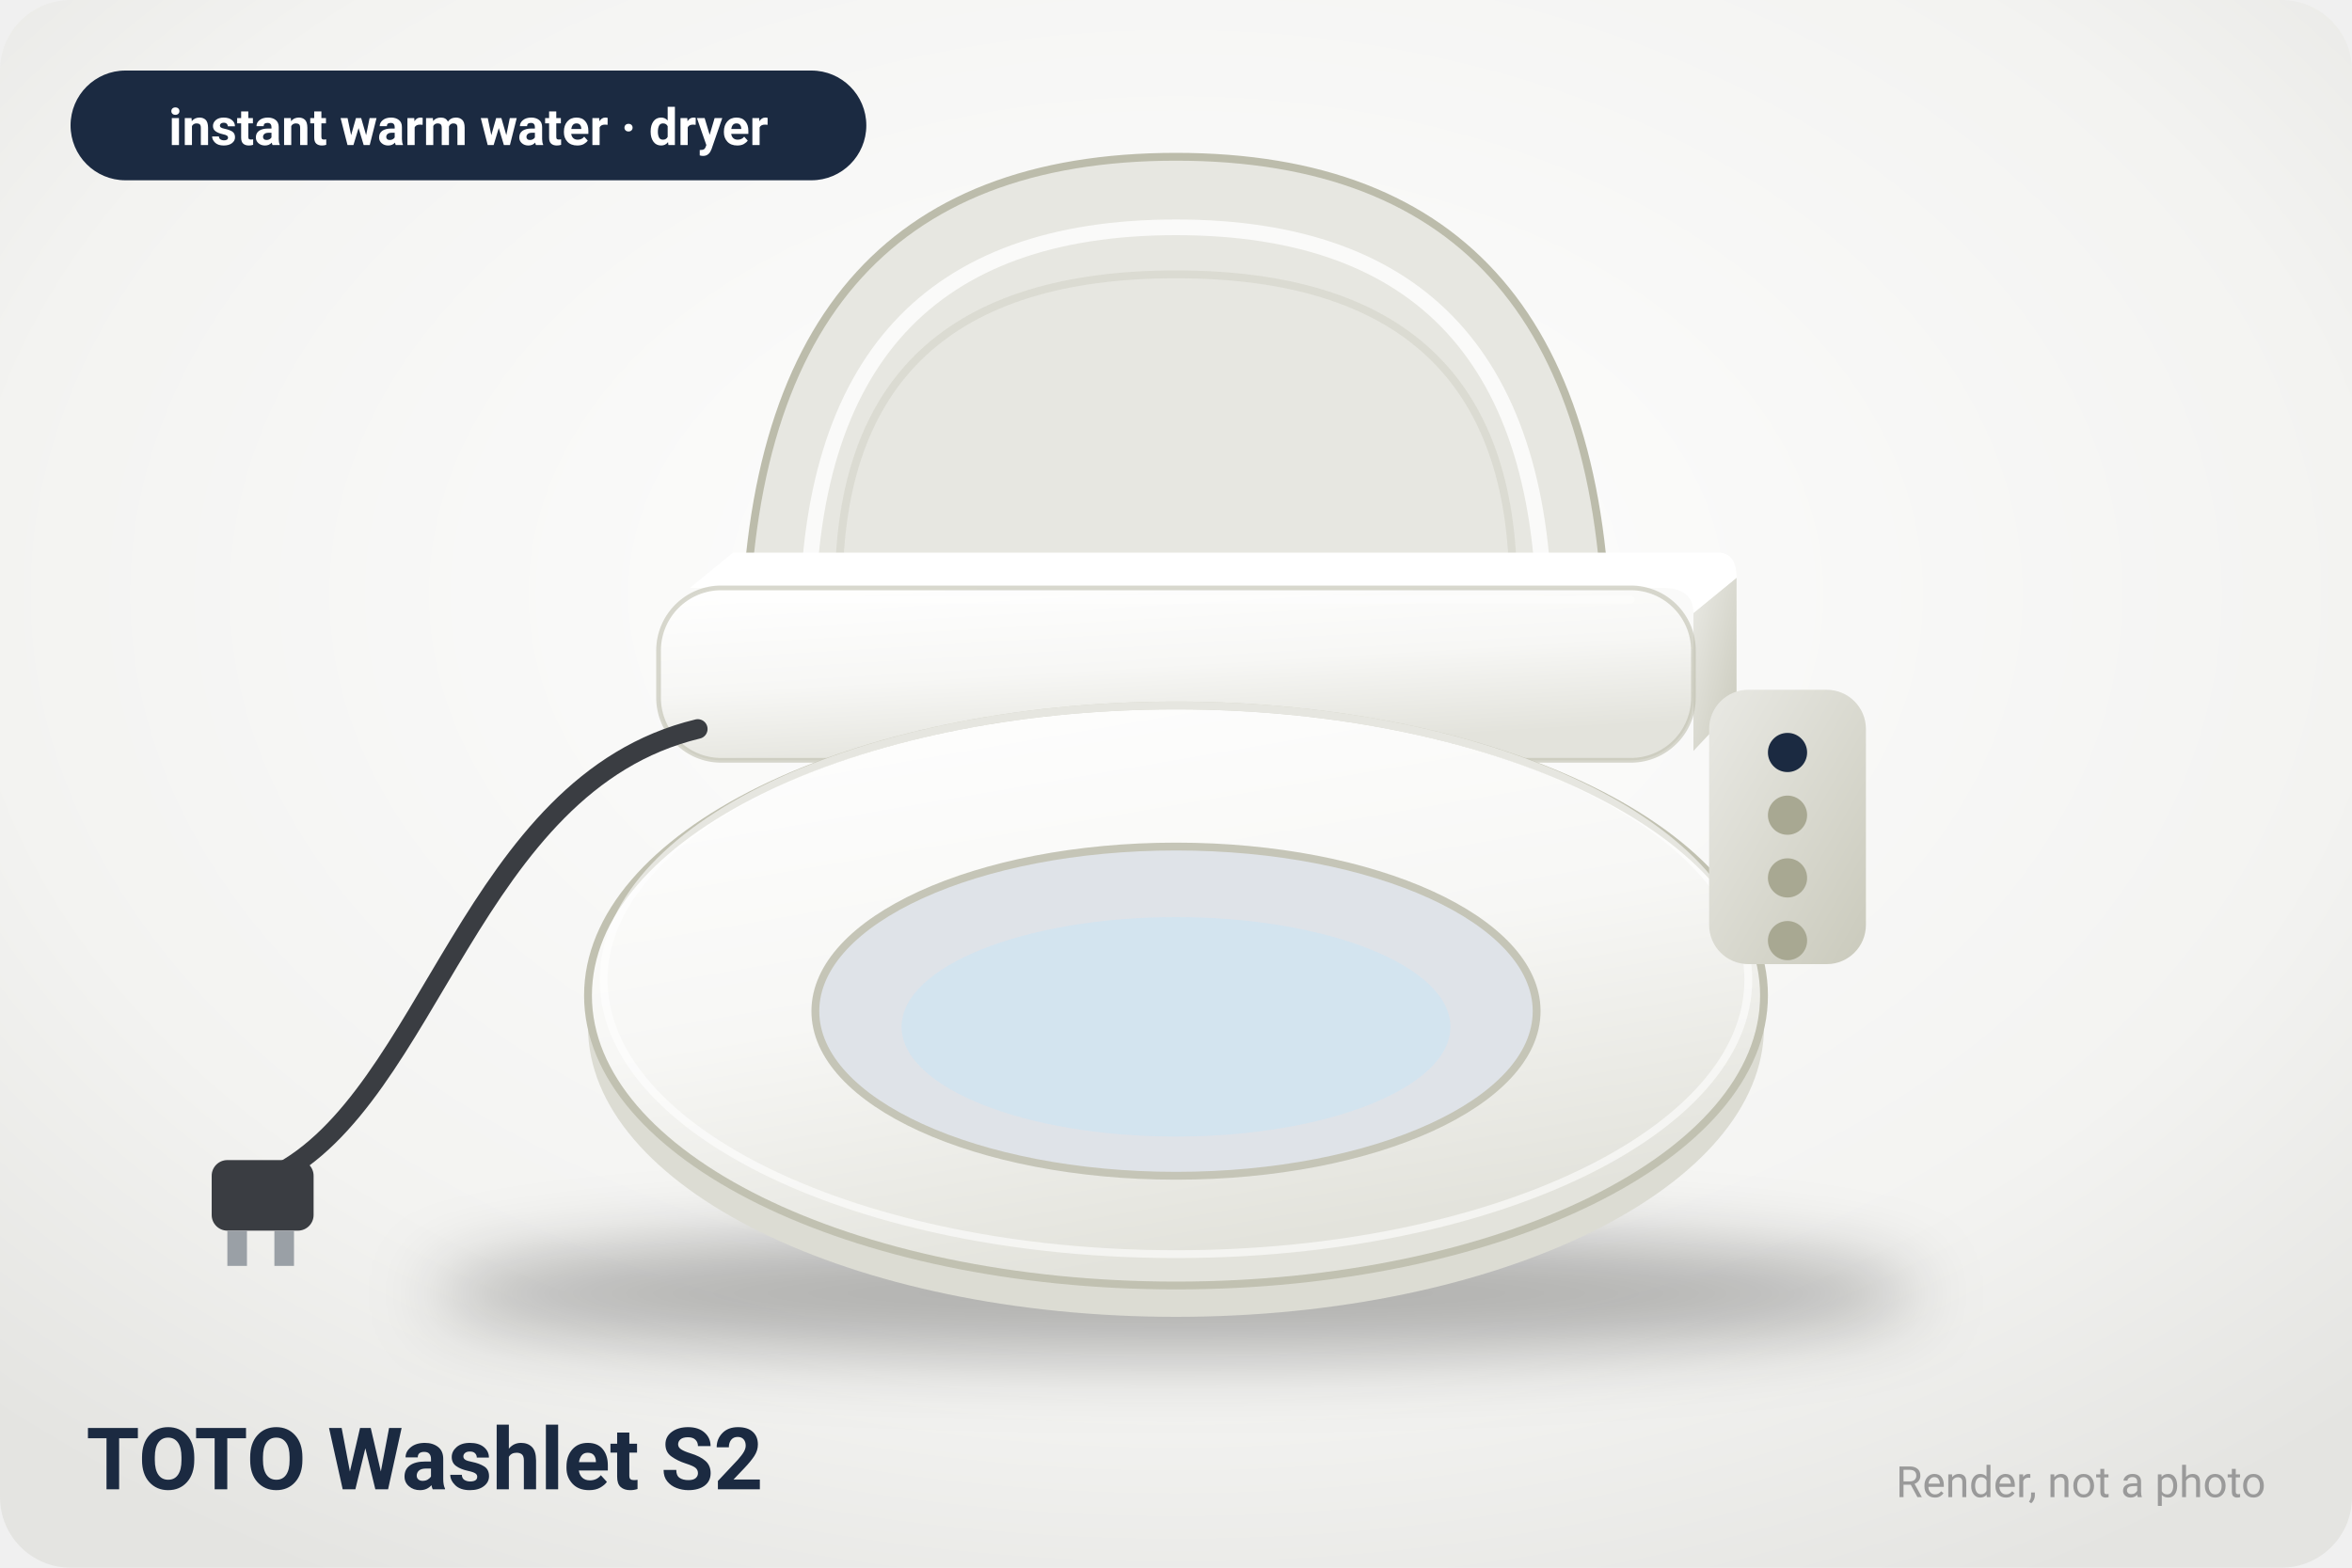
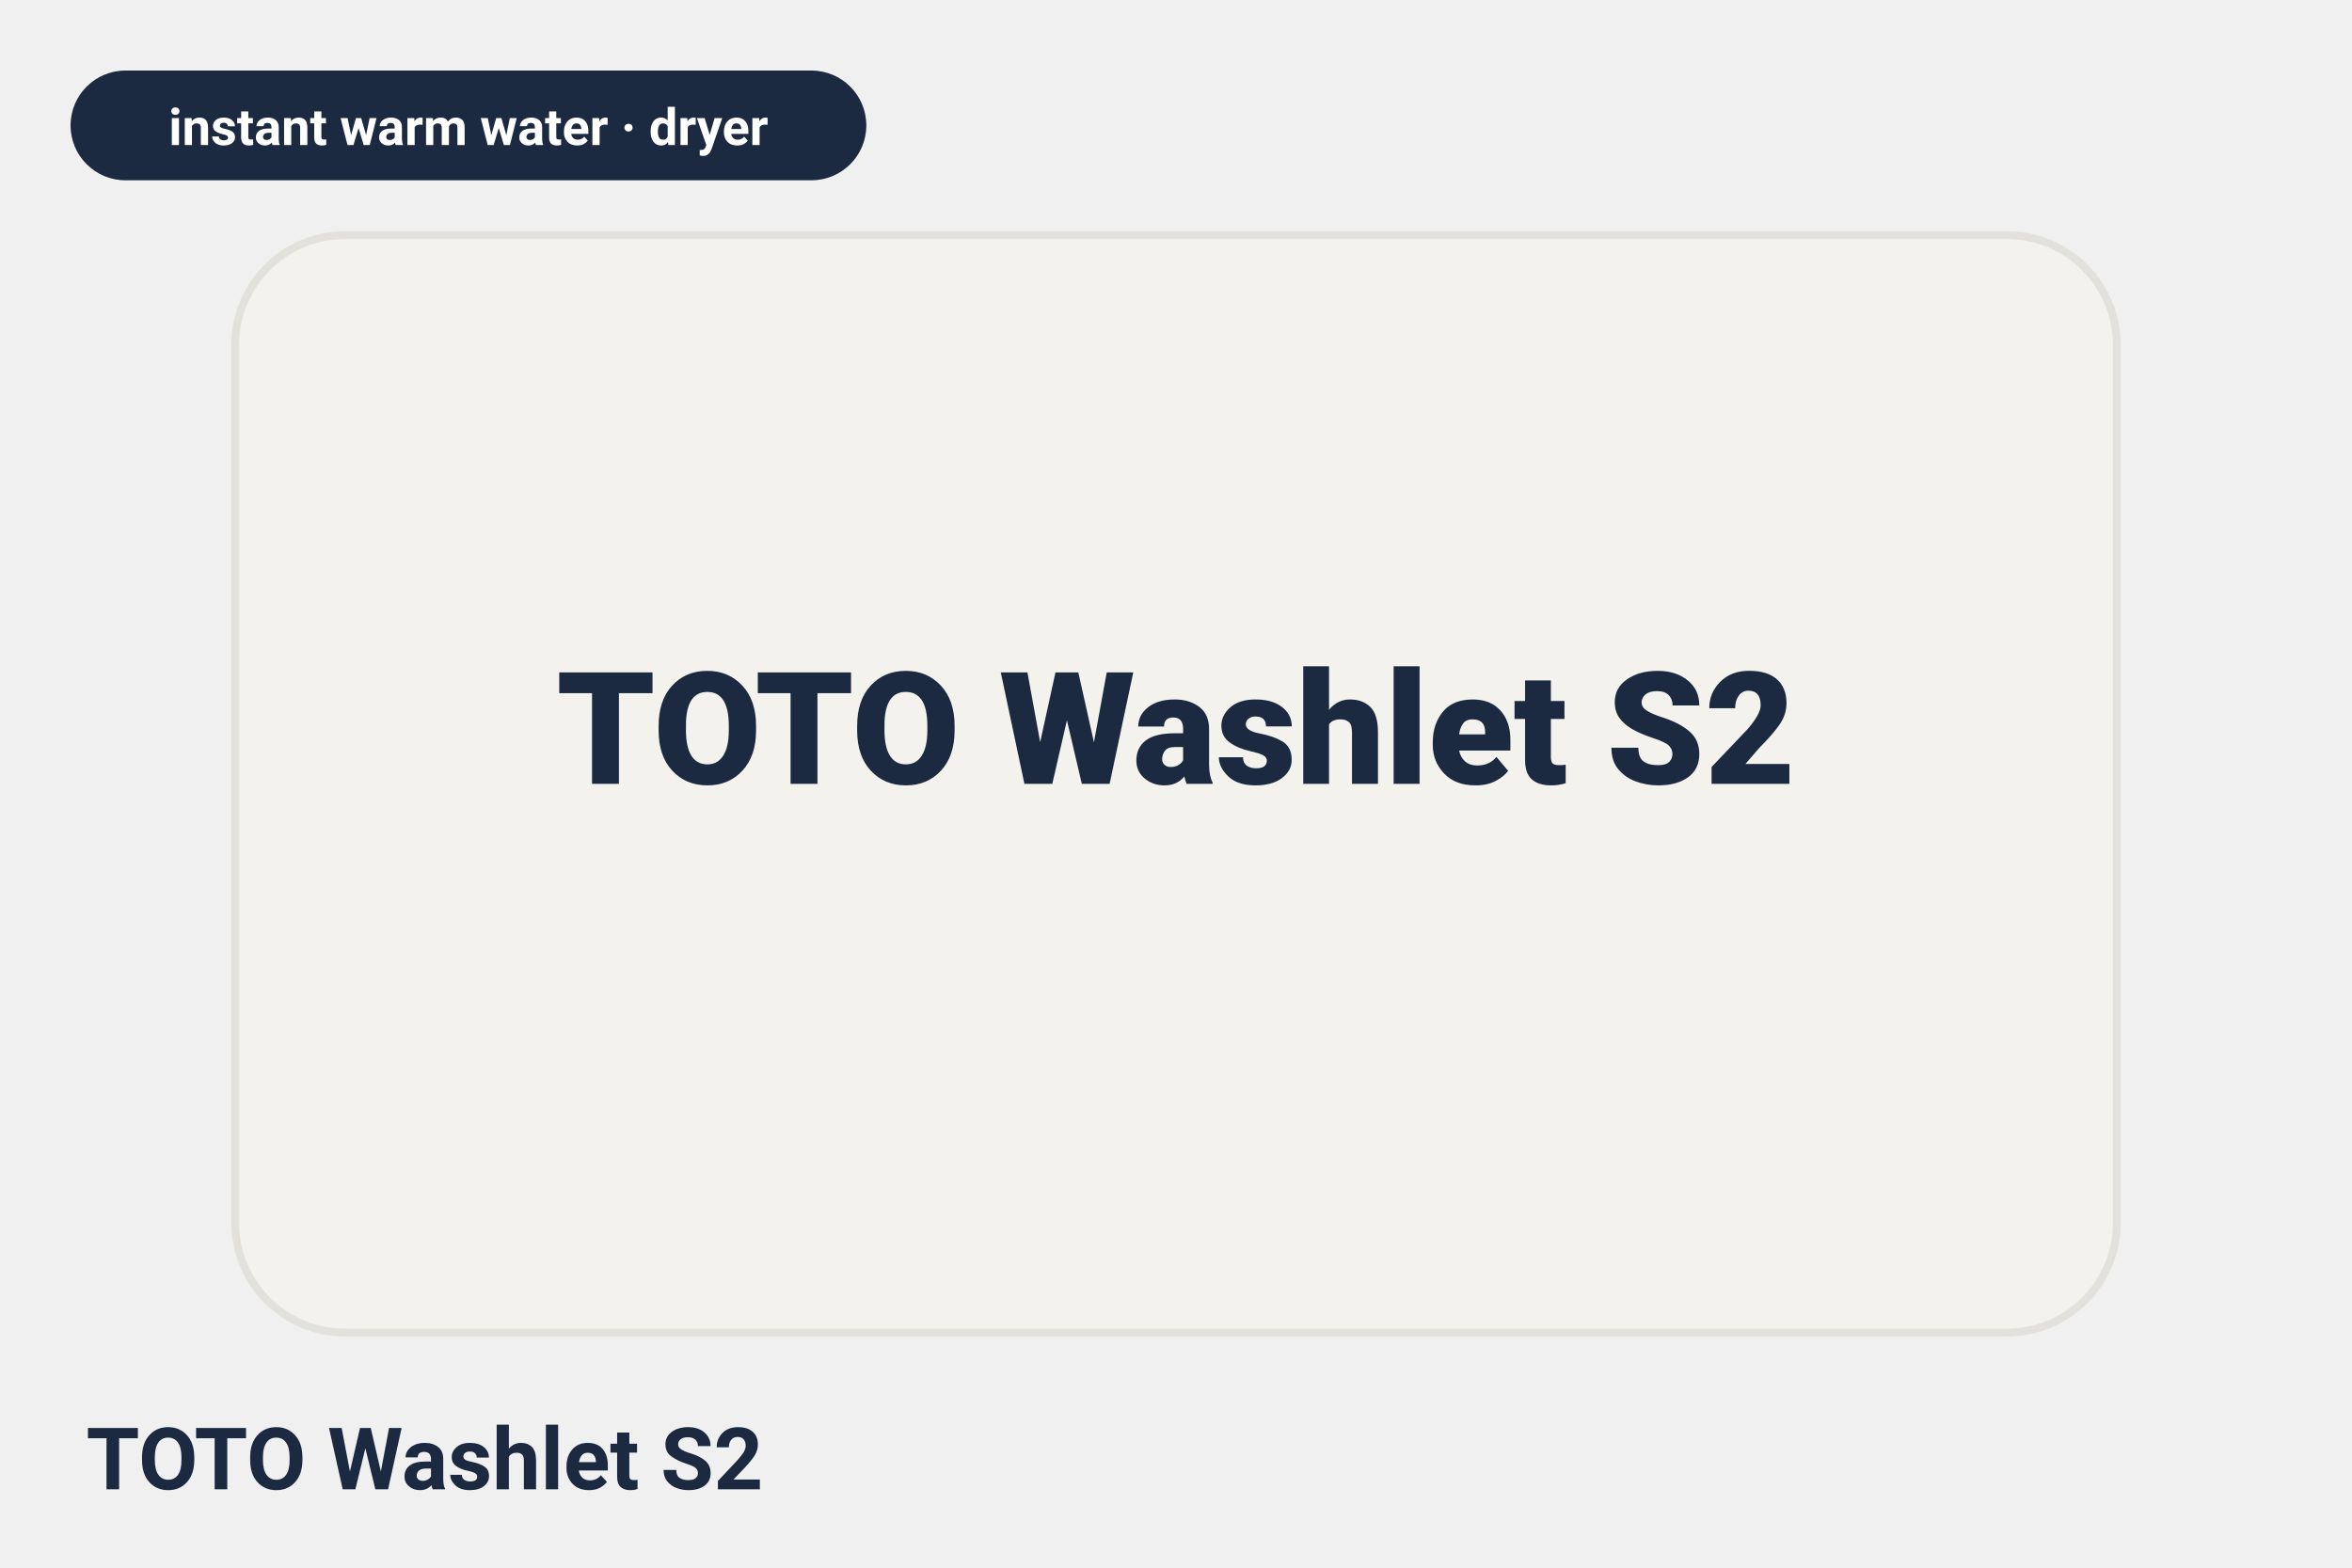
<svg xmlns="http://www.w3.org/2000/svg" viewBox="0 0 600 400" role="img" aria-label="TOTO Washlet S2 (electric seat) (product render)">
-   <defs>
-     <radialGradient id="ctotos2-bg" cx="50%" cy="38%" r="72%">
-       <stop offset="0" stop-color="#ffffff" />
-       <stop offset="0.7" stop-color="#f3f3f1" />
-       <stop offset="1" stop-color="#e4e4e1" />
-     </radialGradient>
-     <filter id="ctotos2-blur" x="-30%" y="-80%" width="160%" height="300%">
-       <feGaussianBlur stdDeviation="9" />
-     </filter>
-     <filter id="ctotos2-soft" x="-20%" y="-20%" width="140%" height="140%">
-       <feGaussianBlur stdDeviation="2.2" />
-     </filter>
-     <filter id="ctotos2-glow" x="-50%" y="-50%" width="200%" height="200%">
-       <feGaussianBlur stdDeviation="5" />
-     </filter>
-     <linearGradient id="ctotos2-front" x1="0" y1="0" x2="0.35" y2="1">
-       <stop offset="0" stop-color="#ffffff" />
-       <stop offset="0.55" stop-color="#F7F7F5" />
-       <stop offset="1" stop-color="#e3e3dc" />
-     </linearGradient>
-     <linearGradient id="ctotos2-side" x1="0" y1="0" x2="1" y2="1">
-       <stop offset="0" stop-color="#e9e9e4" />
-       <stop offset="1" stop-color="#cacabc" />
-     </linearGradient>
-     <linearGradient id="ctotos2-top" x1="0" y1="0" x2="1" y2="1">
-       <stop offset="0" stop-color="#ffffff" />
-       <stop offset="1" stop-color="#ffffff" />
-     </linearGradient>
-     <radialGradient id="ctotos2-dome" cx="38%" cy="32%" r="75%">
-       <stop offset="0" stop-color="#ffffff" />
-       <stop offset="0.6" stop-color="#F7F7F5" />
-       <stop offset="1" stop-color="#d7d7cd" />
-     </radialGradient>
-     <linearGradient id="ctotos2-gloss" x1="0" y1="0" x2="1" y2="1">
-       <stop offset="0" stop-color="#ffffff" stop-opacity="0.55" />
-       <stop offset="0.5" stop-color="#ffffff" stop-opacity="0.05" />
-       <stop offset="1" stop-color="#ffffff" stop-opacity="0" />
-     </linearGradient>
-     <linearGradient id="ctotos2-screen" x1="0" y1="0" x2="1" y2="1">
-       <stop offset="0" stop-color="#1d2a3a" />
-       <stop offset="1" stop-color="#060a10" />
-     </linearGradient>
-     <linearGradient id="ctotos2-metal" x1="0" y1="0" x2="1" y2="0">
-       <stop offset="0" stop-color="#d9d9d6" />
-       <stop offset="0.35" stop-color="#f4f4f2" />
-       <stop offset="0.65" stop-color="#bdbdb9" />
-       <stop offset="1" stop-color="#e6e6e3" />
-     </linearGradient>
-     <linearGradient id="ctotos2-accent" x1="0" y1="0" x2="0" y2="1">
-       <stop offset="0" stop-color="#314d77" />
-       <stop offset="1" stop-color="#090e16" />
-     </linearGradient>
-     <linearGradient id="ctotos2-lens" x1="0" y1="0" x2="1" y2="1">
-       <stop offset="0" stop-color="#5a6470" />
-       <stop offset="0.45" stop-color="#1c2129" />
-       <stop offset="0.55" stop-color="#2b323c" />
-       <stop offset="1" stop-color="#0c0f14" />
-     </linearGradient>
-   </defs>
-   <rect width="600" height="400" rx="18" fill="url(#ctotos2-bg)" />
-   <ellipse cx="300" cy="330" rx="190" ry="16" fill="#000" opacity="0.28" filter="url(#ctotos2-blur)" />
-   <path d="M 190 168 Q 190 40 300 40 Q 410 40 410 168 Z" fill="#e7e7e1" stroke="#bcbcab" stroke-width="2" />
-   <path d="M 206 160 Q 206 58 300 58 Q 394 58 394 160" fill="none" stroke="#fff" stroke-width="4" opacity="0.8" />
-   <path d="M 214 150 Q 214 70 300 70 Q 386 70 386 150" fill="none" stroke="#d3d3c8" stroke-width="2" opacity="0.6" />
-   <path d="M 432 156.4 L 443.0 147.4 L 443.0 178.6 Q 443.0 185.0 438.2 185.0 L 432 191.6 Z" fill="url(#ctotos2-side)" />
-   <path d="M 176.0 150 L 187.0 141.0 L 438.2 141.0 Q 443.0 141.0 443.0 147.4 L 432 156.4 Q 432 150 424.0 150 Z" fill="url(#ctotos2-top)" />
-   <rect x="168" y="150" width="264" height="44" rx="16" fill="url(#ctotos2-front)" />
-   <rect x="168" y="150" width="264" height="44" rx="16" fill="none" stroke="#bebeae" stroke-width="1.2" opacity="0.6" />
-   <path d="M 184 153 L 416 153" stroke="#fff" stroke-opacity="0.35" stroke-width="2" stroke-linecap="round" />
-   <ellipse cx="300" cy="262" rx="150" ry="74" fill="#dcdcd3" />
-   <ellipse cx="300" cy="254" rx="150" ry="74" fill="url(#ctotos2-front)" />
-   <ellipse cx="300" cy="258" rx="92" ry="42" fill="#dfe3e8" />
-   <ellipse cx="300" cy="262" rx="70" ry="28" fill="#cfe4f2" opacity="0.75" />
-   <ellipse cx="300" cy="254" rx="150" ry="74" fill="none" stroke="#c1c1b1" stroke-width="2" />
-   <ellipse cx="300" cy="258" rx="92" ry="42" fill="none" stroke="#c5c5b7" stroke-width="2" />
-   <ellipse cx="300" cy="250" rx="146" ry="70" fill="none" stroke="#fff" stroke-opacity="0.6" stroke-width="2" />
-   <rect x="436" y="176" width="40" height="70" rx="10" fill="url(#ctotos2-side)" />
-   <circle cx="456" cy="192" r="5" fill="#1B2A41" />
-   <circle cx="456" cy="208" r="5" fill="#a8a892" />
-   <circle cx="456" cy="224" r="5" fill="#a8a892" />
-   <circle cx="456" cy="240" r="5" fill="#a8a892" />
-   <path d="M 178 186 C 120 200, 110 280, 70 300" fill="none" stroke="#3a3d42" stroke-width="5" stroke-linecap="round" />
-   <rect x="54" y="296" width="26" height="18" rx="4" fill="#3a3d42" />
-   <rect x="58" y="314" width="5" height="9" fill="#9aa0a6" />
-   <rect x="70" y="314" width="5" height="9" fill="#9aa0a6" />
+   <rect x="60" y="60" width="480" height="280" rx="28" fill="#F4F2EC" />
+   <rect x="60" y="60" width="480" height="280" rx="28" fill="none" stroke="#E3E1DB" stroke-width="2" />
+   <g font-family="-apple-system,Segoe UI,Roboto,Helvetica,Arial,sans-serif">
+     <text x="300" y="200" text-anchor="middle" font-size="40" font-weight="800" fill="#1B2A41">TOTO Washlet S2</text>
+   </g>
  <g font-family="-apple-system,Segoe UI,Roboto,Helvetica,Arial,sans-serif">
    <rect x="18" y="18" width="203" height="28" rx="14" fill="#1B2A41" />
    <text x="119.5" y="37" text-anchor="middle" font-size="13" font-weight="700" fill="#fff">instant warm water · dryer</text>
    <text x="22" y="380" font-size="22" font-weight="700" fill="#1B2A41">TOTO Washlet S2</text>
-     <text x="578" y="382" text-anchor="end" font-size="11" fill="#9a9a9a">Render, not a photo</text>
+     <text x="578" y="382" text-anchor="end" font-size="11" fill="#9a9a9a" />
  </g>
</svg>
